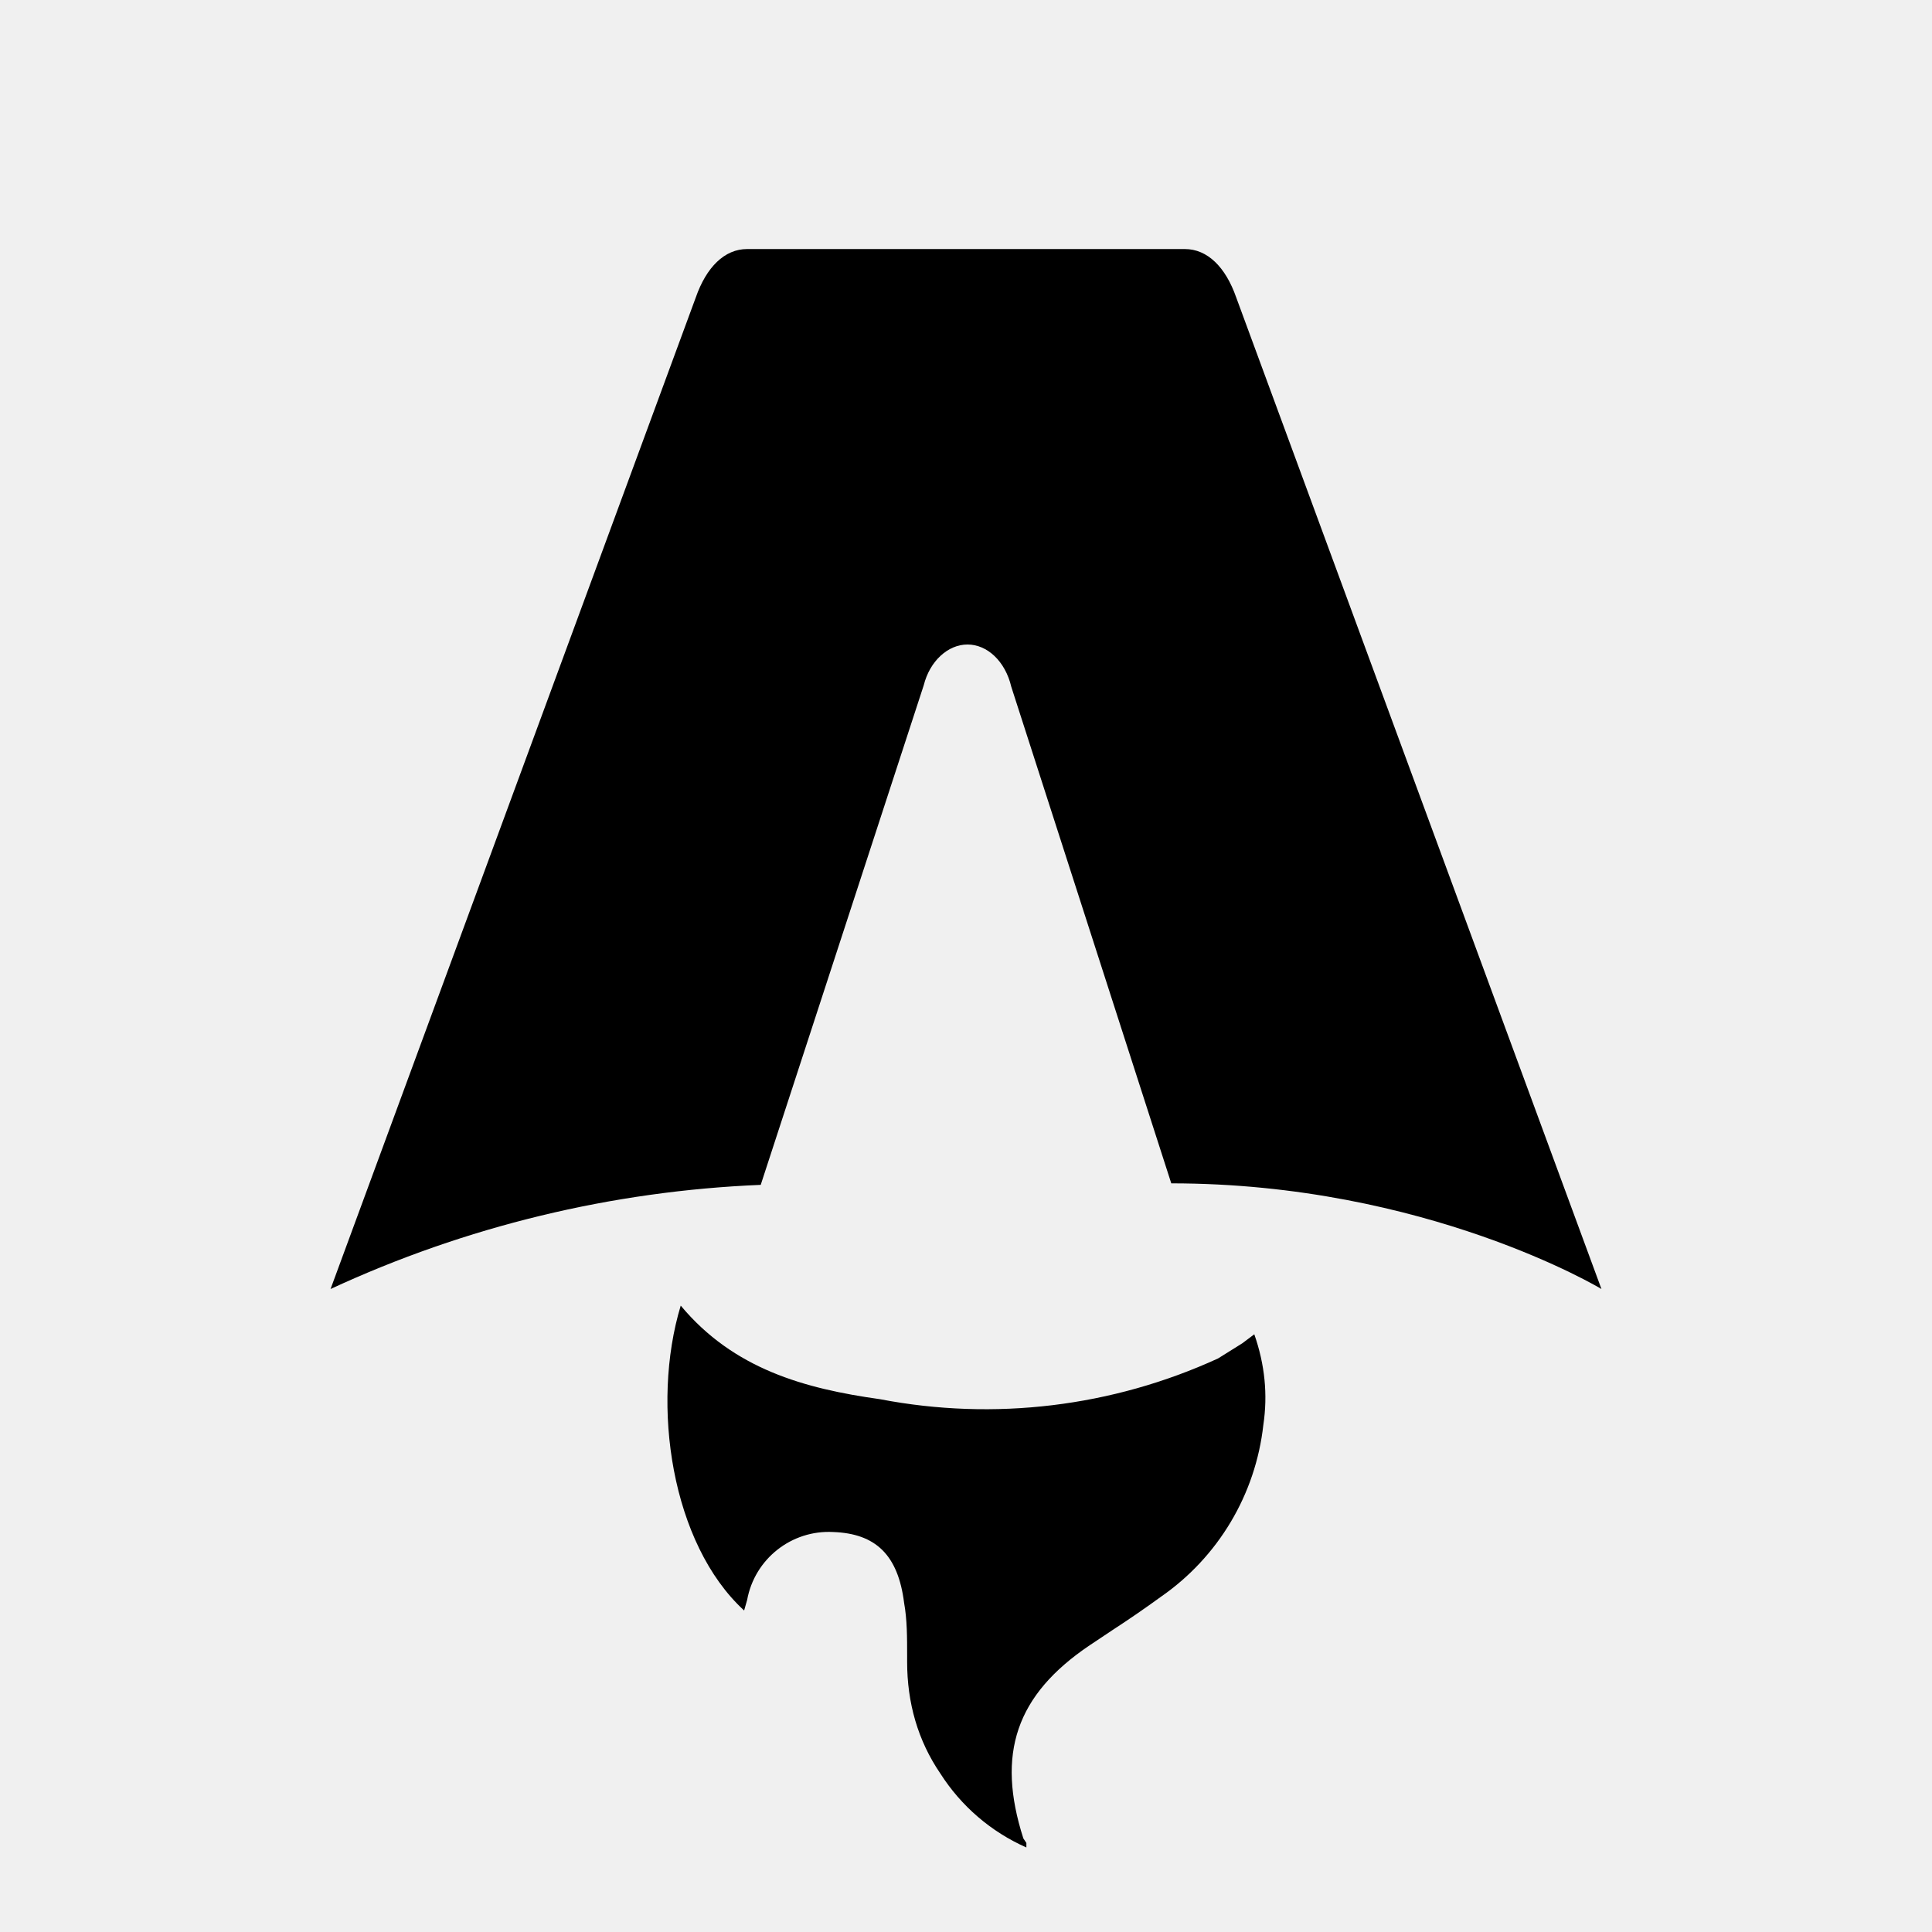
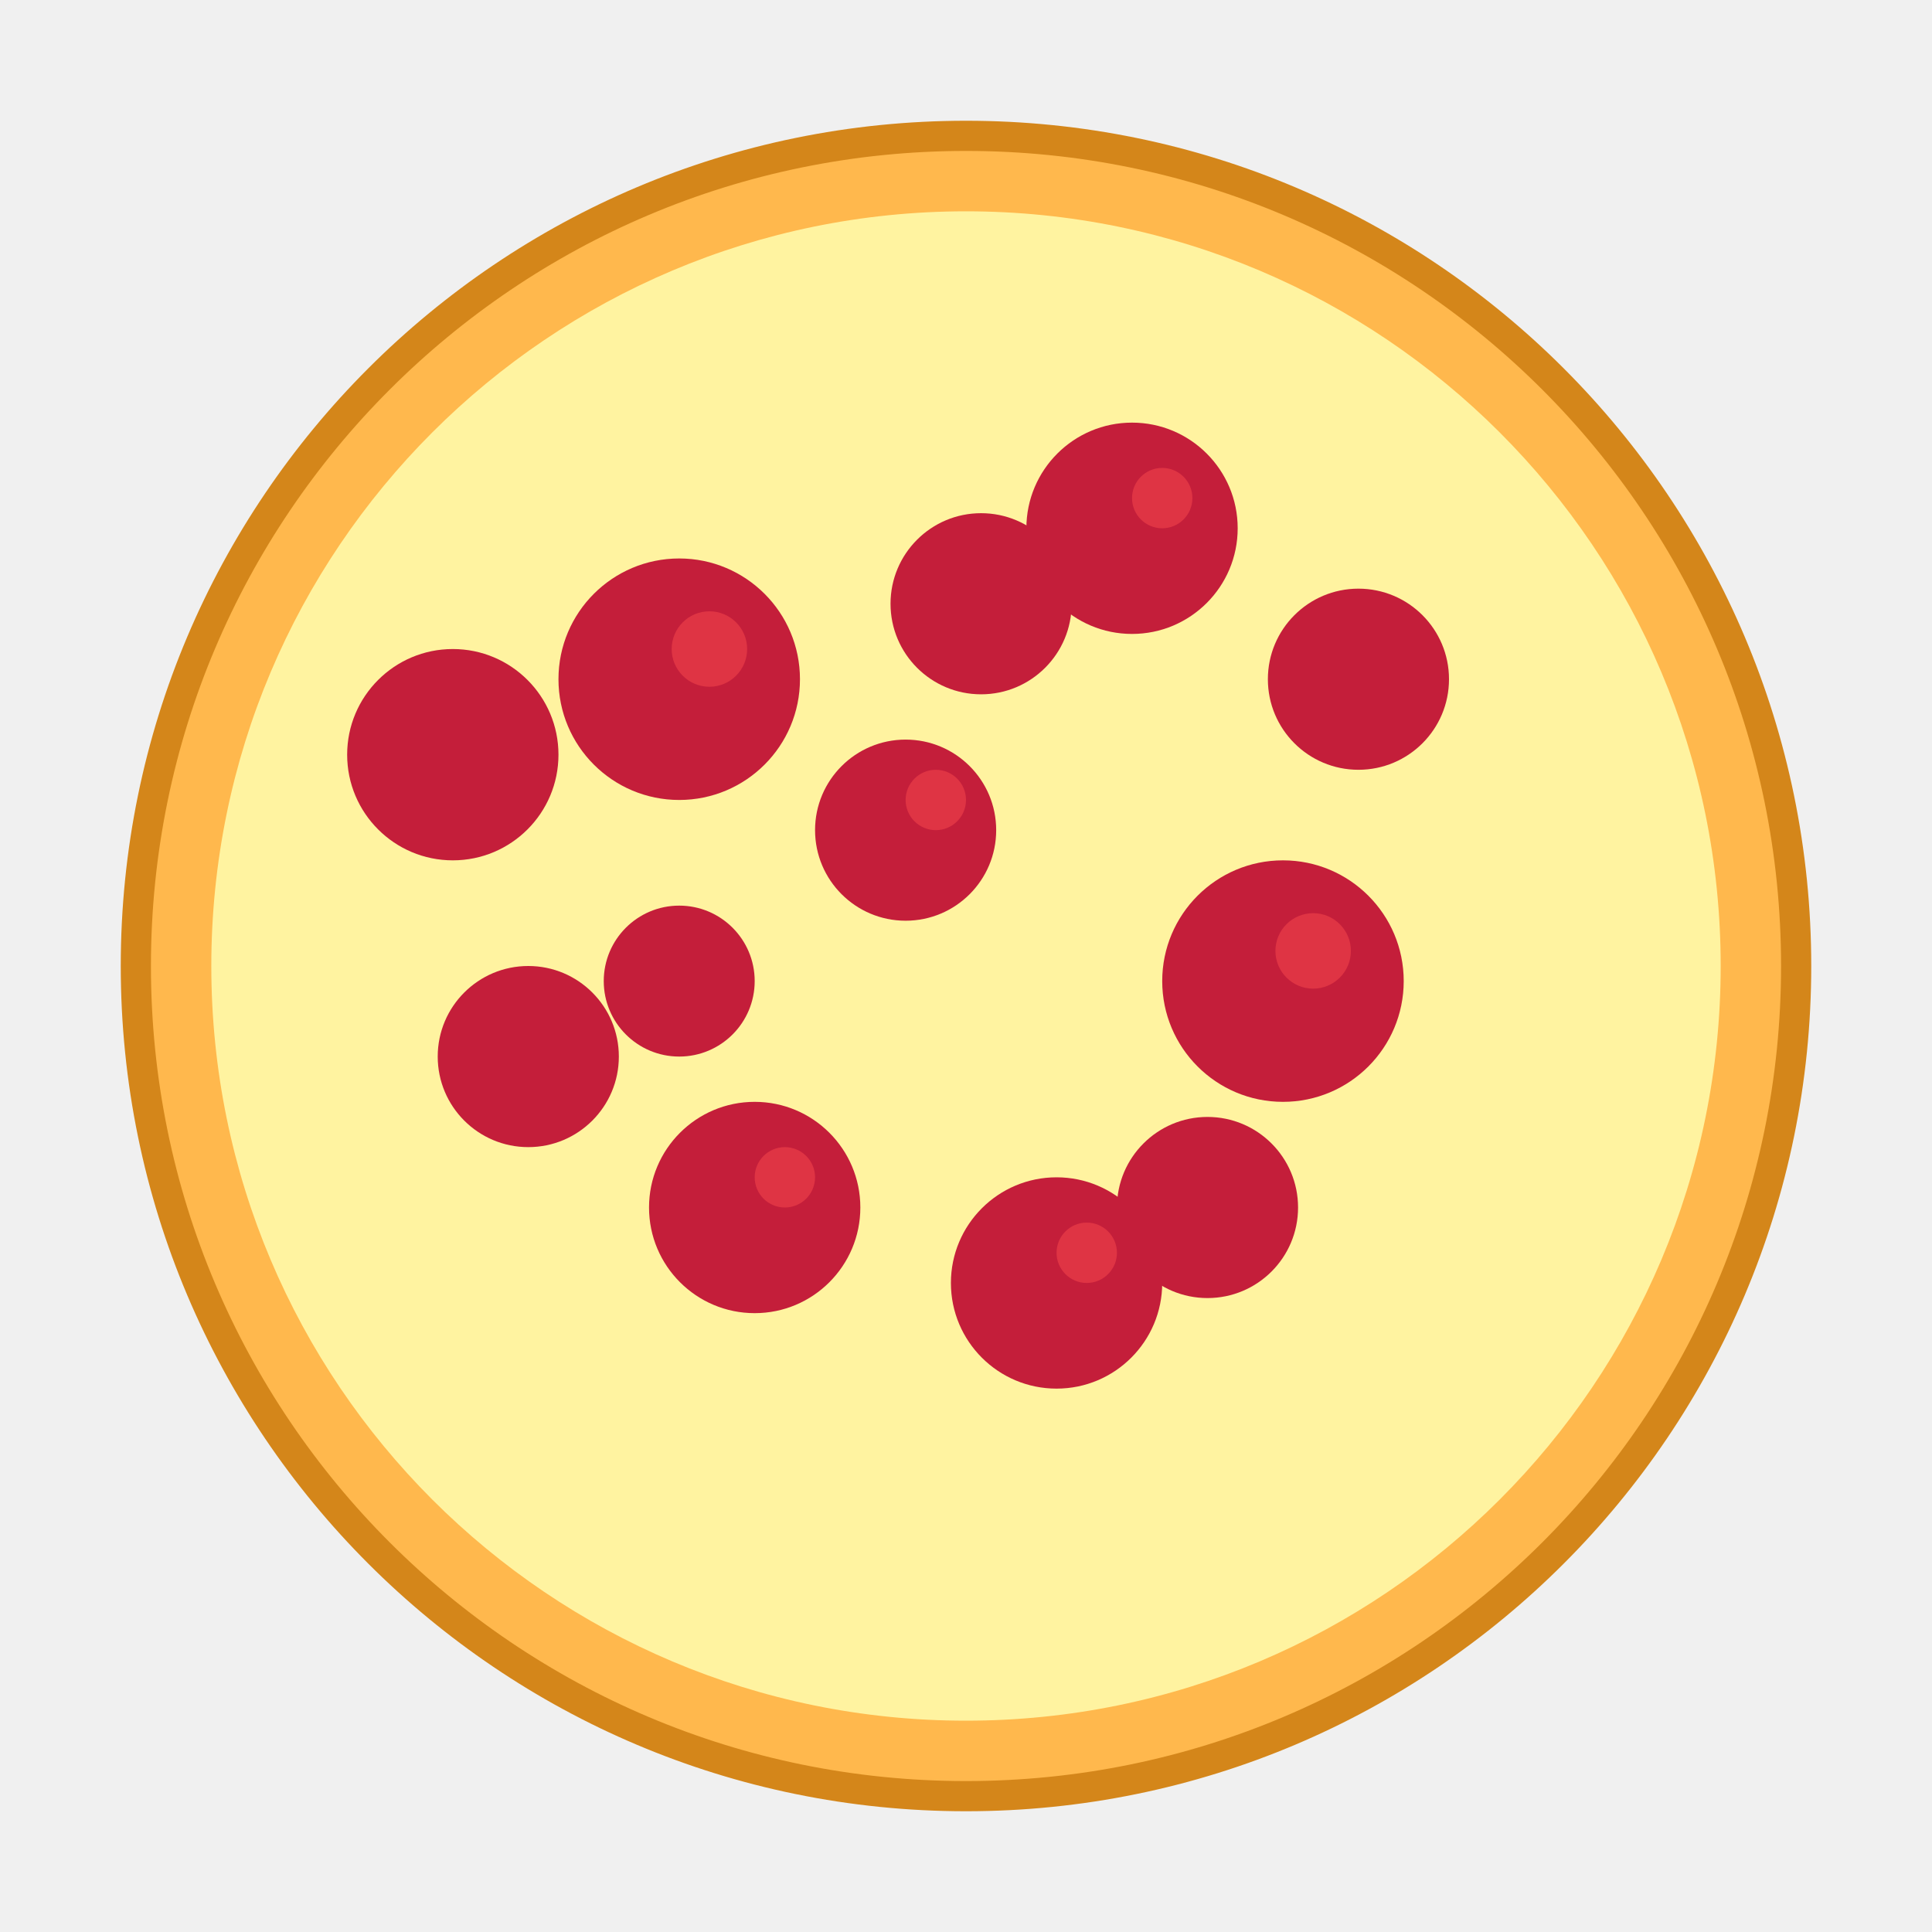
<svg xmlns="http://www.w3.org/2000/svg" fill="none" viewBox="0 0 128 128">
-   <path d="M50.4 78.5a75.1 75.1 0 0 0-28.5 6.9l24.2-65.7c.7-2 1.9-3.2 3.4-3.2h29c1.5 0 2.7 1.2 3.4 3.2l24.2 65.7s-11.6-7-28.5-7L67 45.5c-.4-1.7-1.6-2.8-2.9-2.8-1.3 0-2.5 1.1-2.9 2.7L50.4 78.5Zm-1.1 28.2Zm-4.2-20.2c-2 6.6-.6 15.8 4.2 20.2a17.5 17.5 0 0 1 .2-.7 5.5 5.5 0 0 1 5.7-4.5c2.8.1 4.3 1.5 4.7 4.7.2 1.1.2 2.3.2 3.5v.4c0 2.7.7 5.2 2.2 7.4a13 13 0 0 0 5.7 4.9v-.3l-.2-.3c-1.8-5.6-.5-9.5 4.4-12.8l1.5-1a73 73 0 0 0 3.2-2.2 16 16 0 0 0 6.8-11.4c.3-2 .1-4-.6-6l-.8.6-1.6 1a37 37 0 0 1-22.4 2.7c-5-.7-9.7-2-13.2-6.2Z" />
+   <circle cx="64" cy="64" r="55" fill="#FFB84D" stroke="#D4861A" stroke-width="2" />
+   <circle cx="64" cy="64" r="50" fill="#FFF3A0" />
+   <circle cx="45" cy="45" r="8" fill="#C41E3A" />
+   <circle cx="75" cy="35" r="7" fill="#C41E3A" />
+   <circle cx="85" cy="65" r="8" fill="#C41E3A" />
+   <circle cx="50" cy="80" r="7" fill="#C41E3A" />
+   <circle cx="35" cy="70" r="6" fill="#C41E3A" />
+   <circle cx="70" cy="85" r="7" fill="#C41E3A" />
+   <circle cx="90" cy="45" r="6" fill="#C41E3A" />
+   <circle cx="30" cy="50" r="7" fill="#C41E3A" />
+   <circle cx="60" cy="55" r="6" fill="#C41E3A" />
+   <circle cx="80" cy="80" r="6" fill="#C41E3A" />
+   <circle cx="45" cy="65" r="5" fill="#C41E3A" />
+   <circle cx="65" cy="40" r="6" fill="#C41E3A" />
+   <circle cx="47" cy="43" r="2.5" fill="#E63946" opacity="0.8" />
+   <circle cx="77" cy="33" r="2" fill="#E63946" opacity="0.8" />
+   <circle cx="87" cy="63" r="2.5" fill="#E63946" opacity="0.8" />
+   <circle cx="52" cy="78" r="2" fill="#E63946" opacity="0.8" />
+   <circle cx="72" cy="83" r="2" fill="#E63946" opacity="0.8" />
+   <circle cx="62" cy="53" r="2" fill="#E63946" opacity="0.8" />
  <style>
-         path { fill: #000; }
        @media (prefers-color-scheme: dark) {
-             path { fill: #FFF; }
+             circle[stroke="#D4861A"] { stroke: #FFB84D; }
        }
    </style>
</svg>
